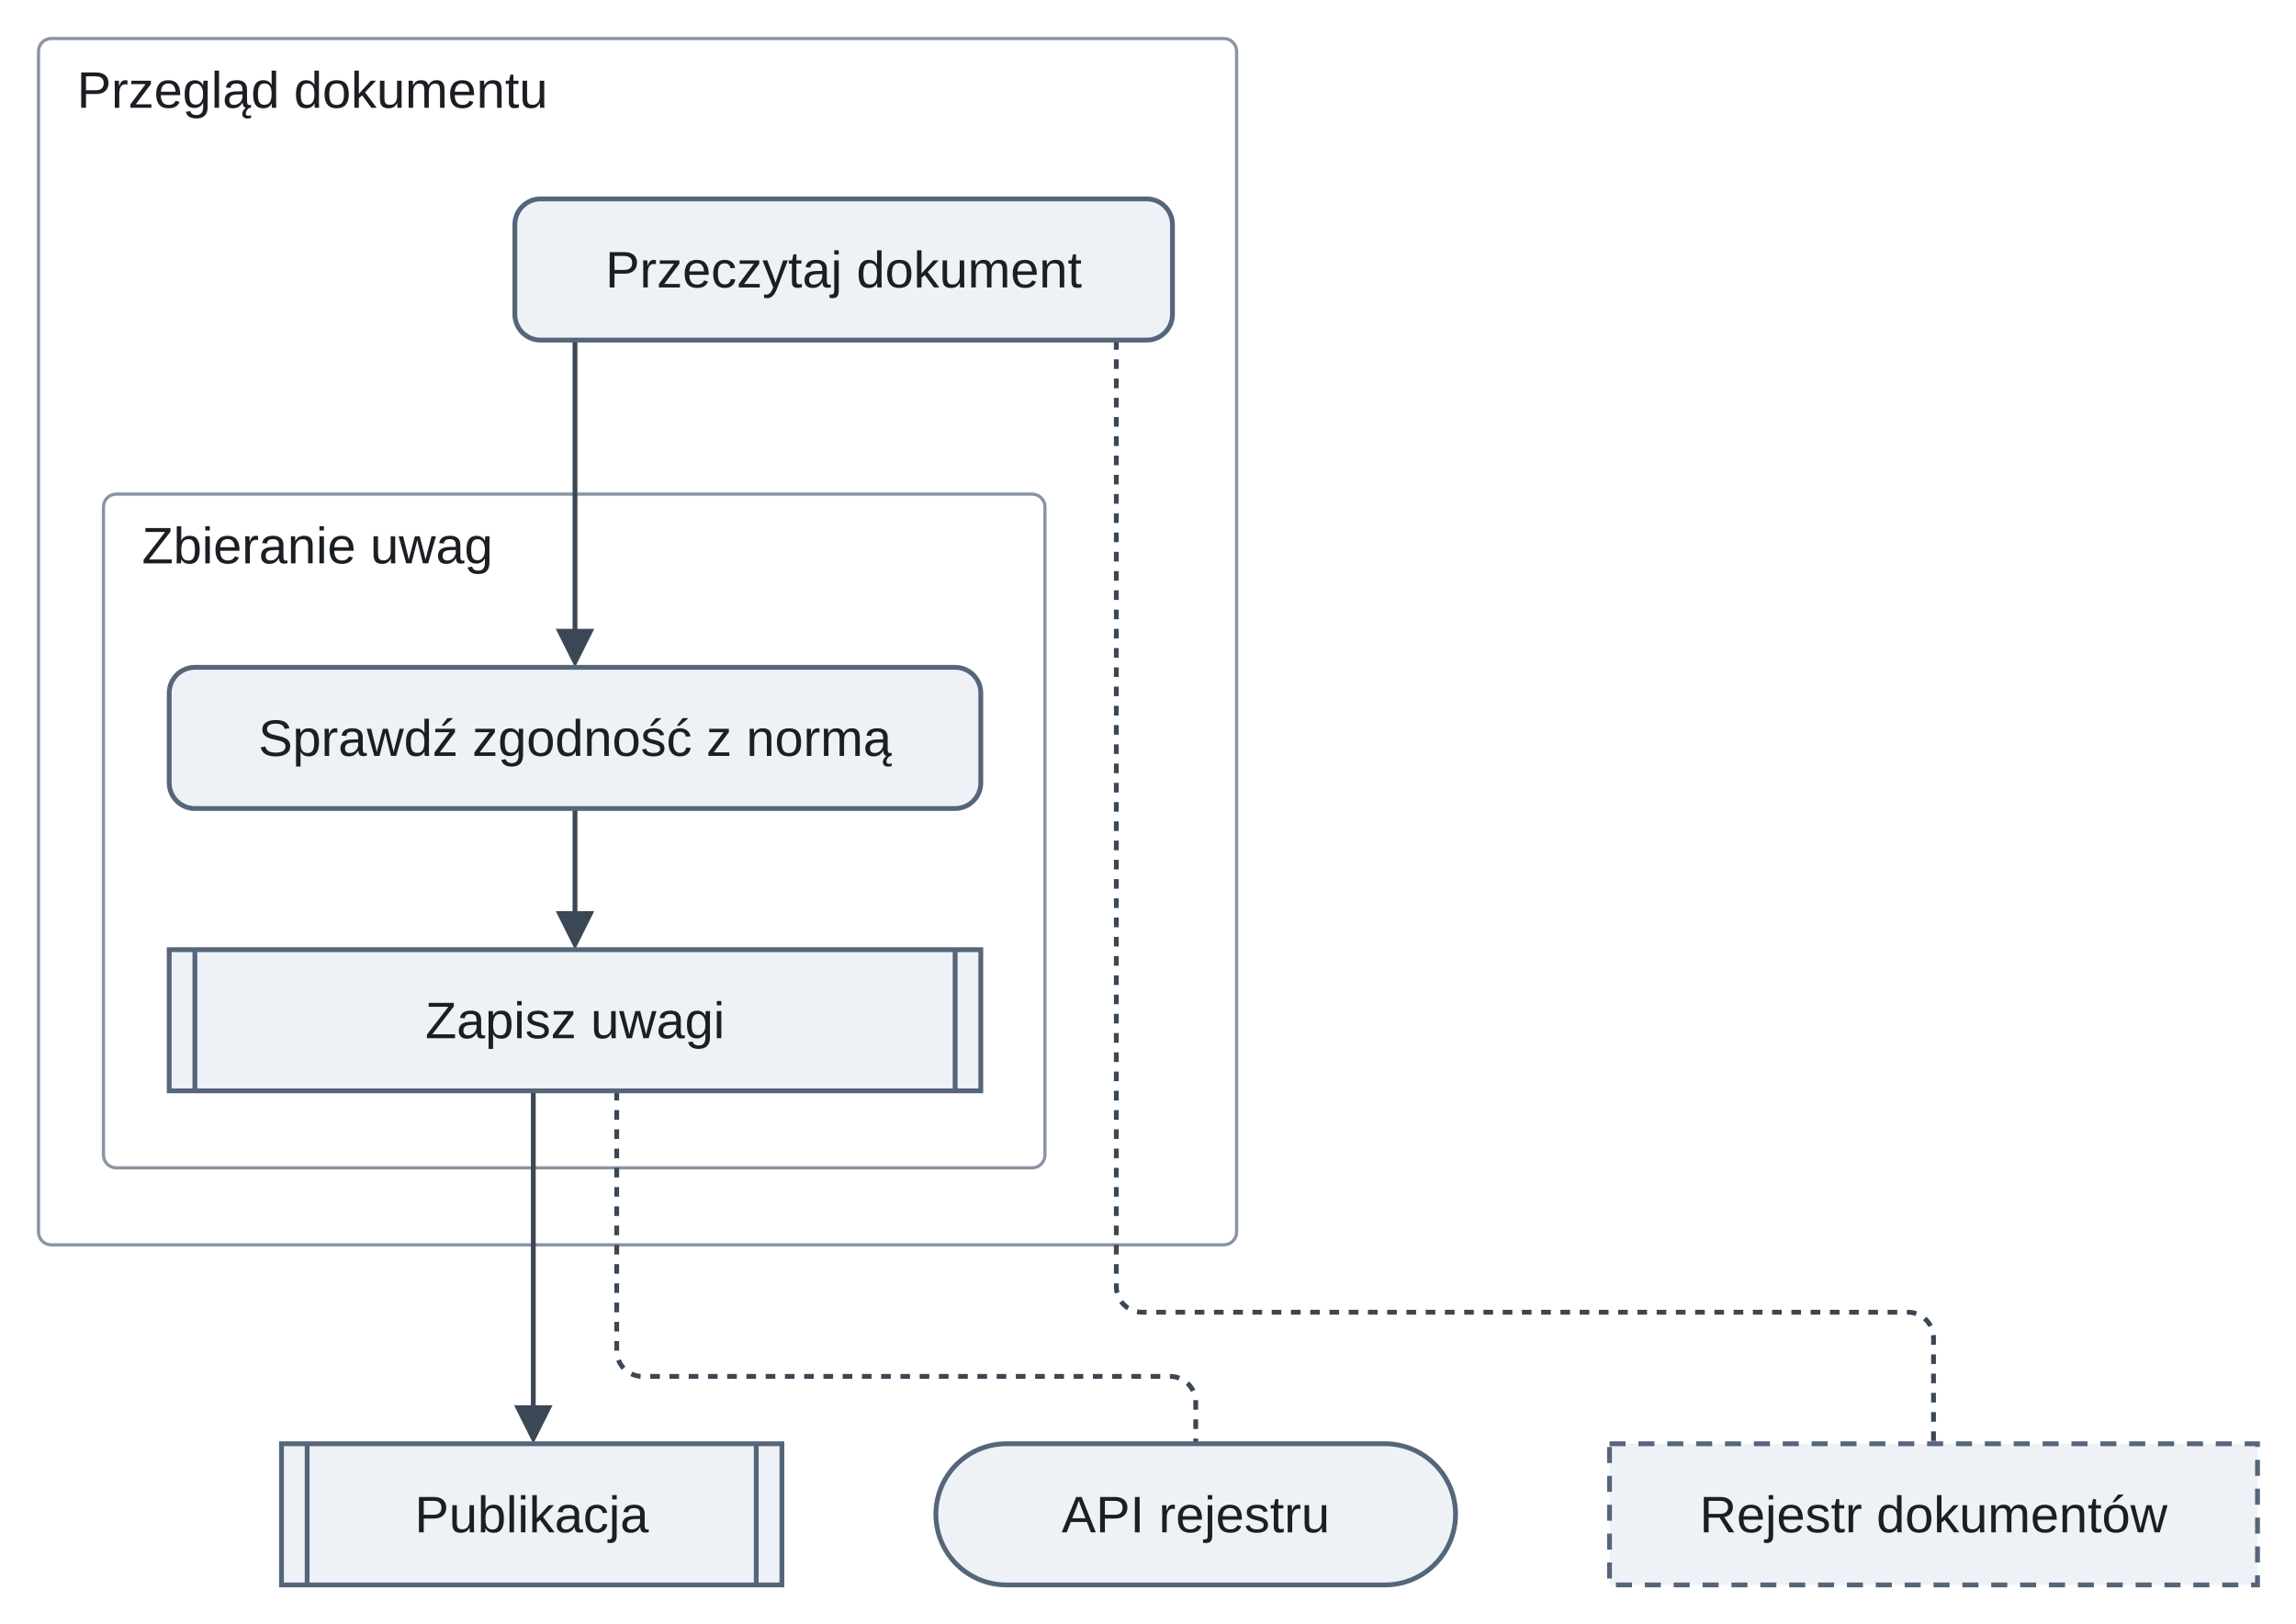
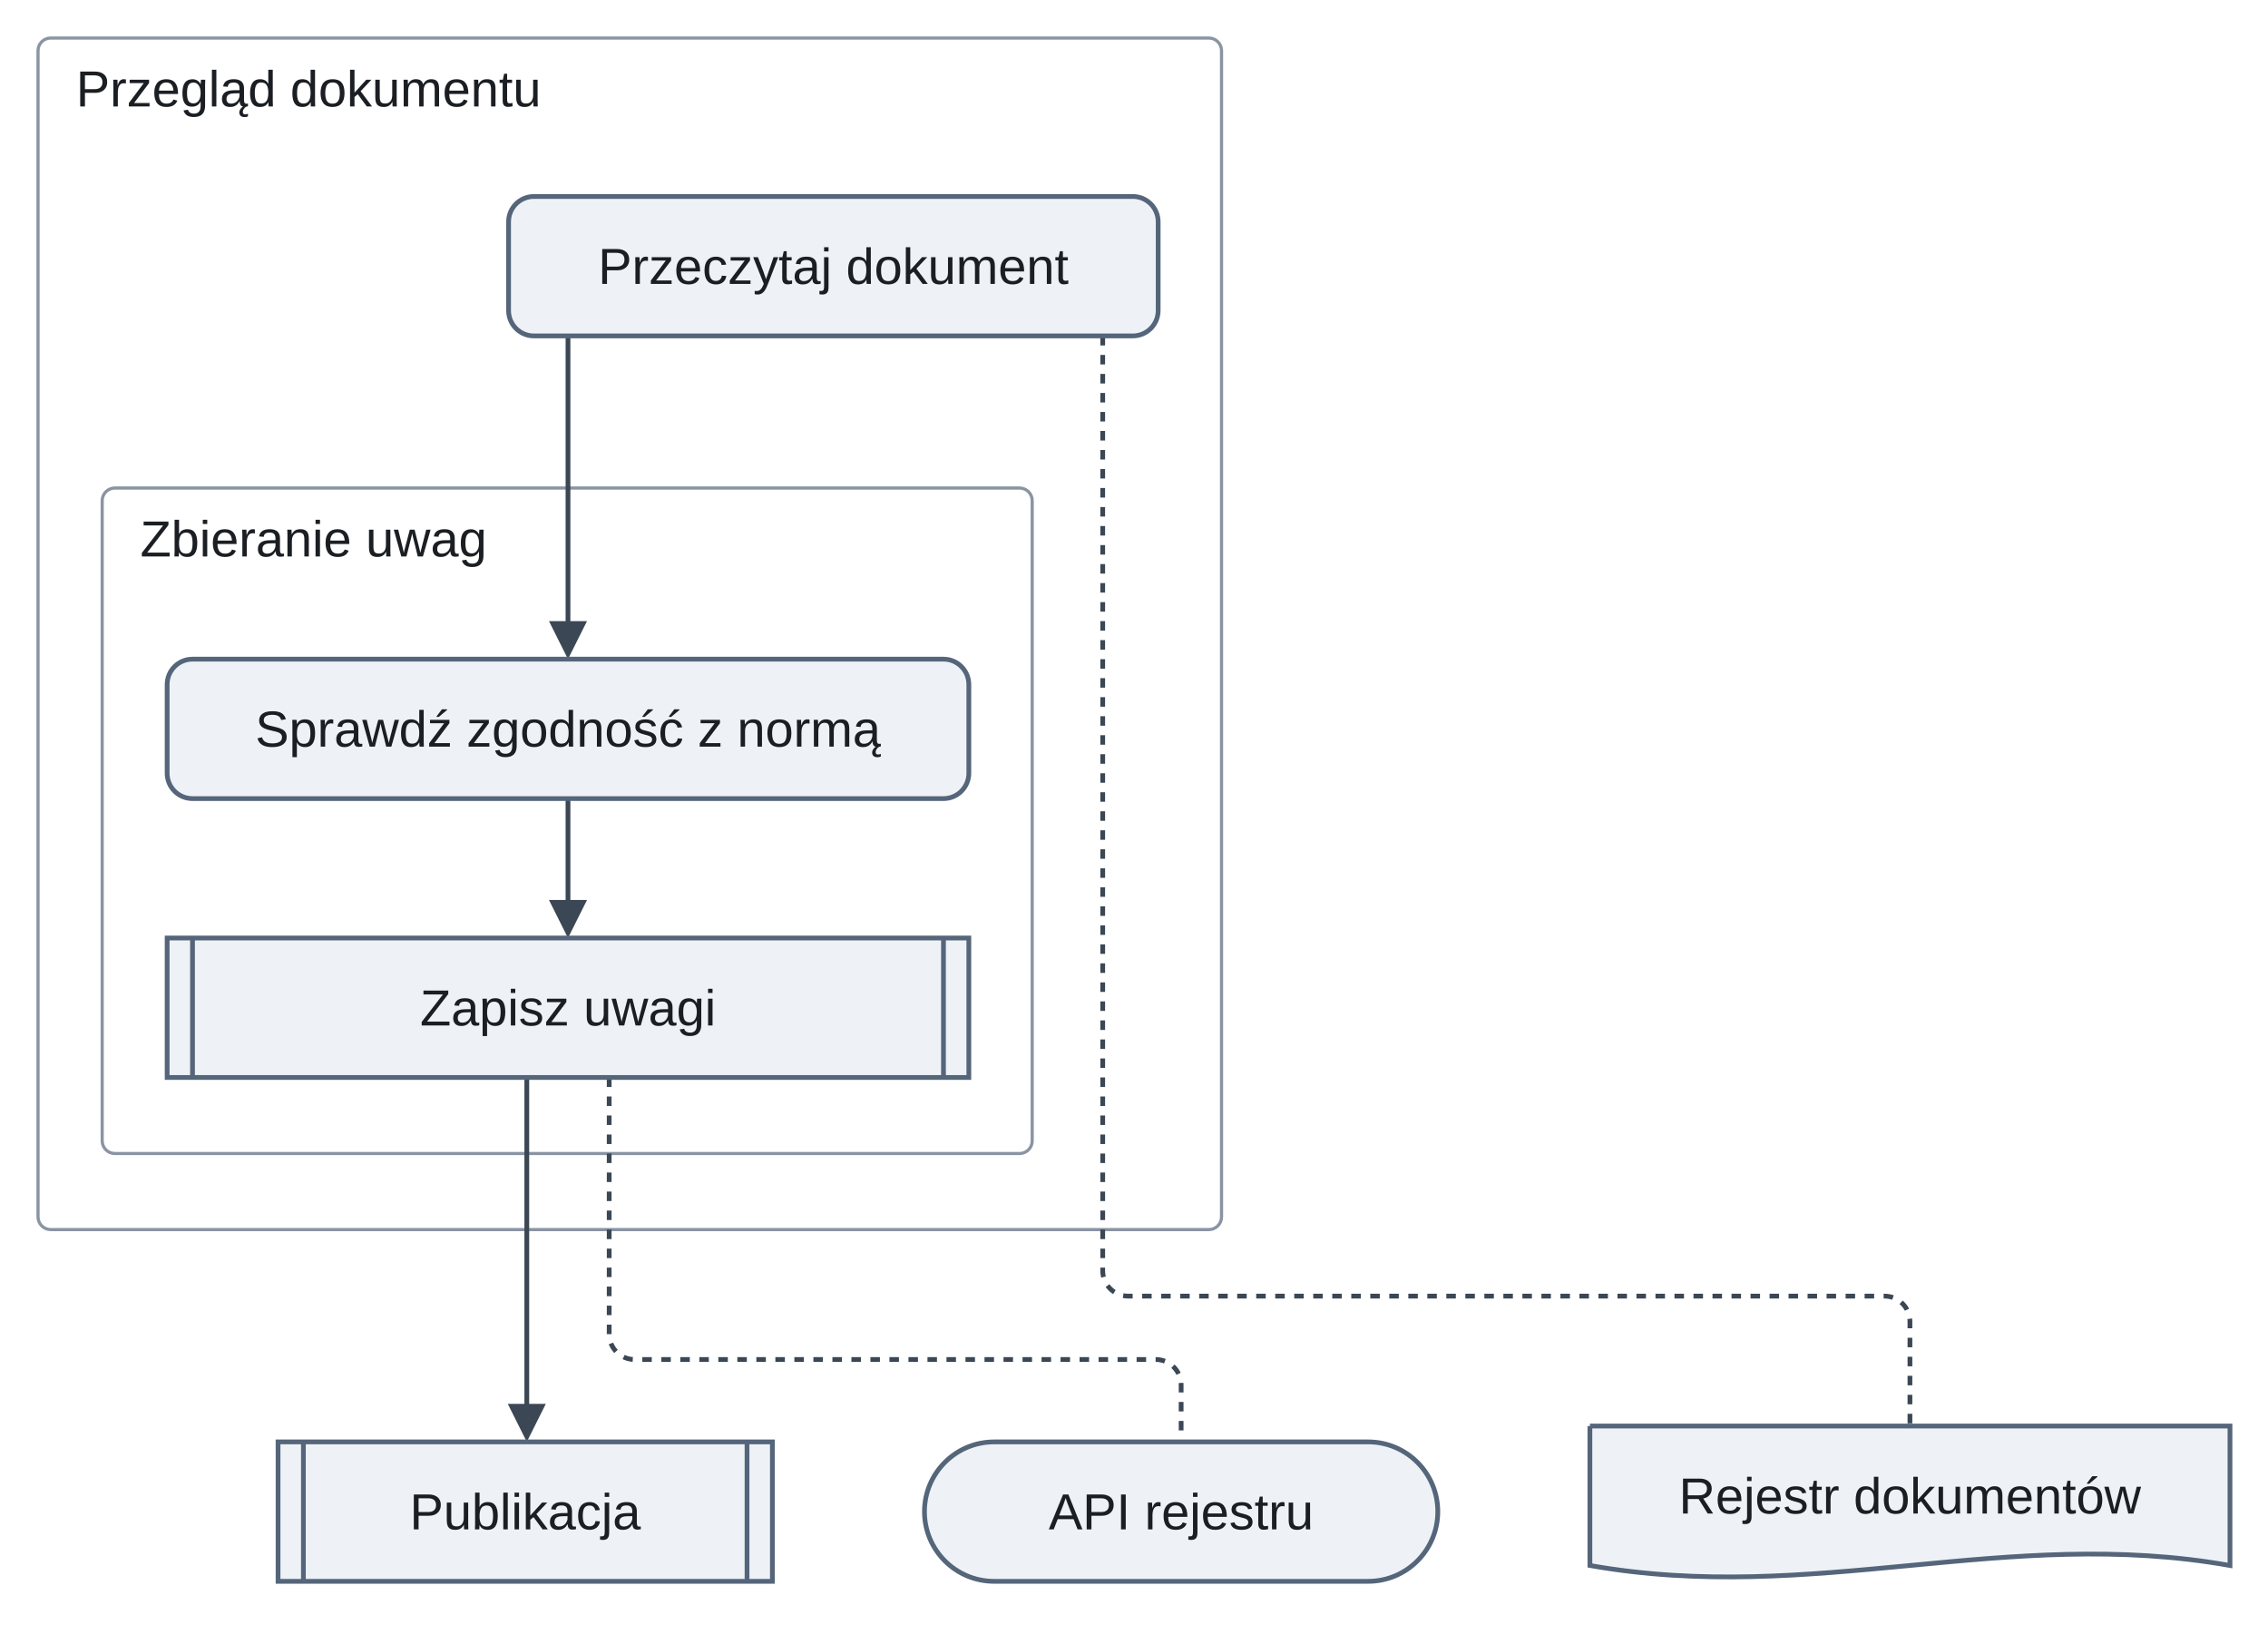
- <svg xmlns="http://www.w3.org/2000/svg" version="1.1" width="715.75" height="506" viewBox="-11.75 -12 715.75 506" role="img" font-family="Arimo, Arial, 'Liberation Sans', sans-serif" font-size="16">
+ <svg xmlns="http://www.w3.org/2000/svg" version="1.1" width="715.75" height="518.5" viewBox="-11.75 -12 715.75 518.5" role="img" font-family="Arimo, Arial, 'Liberation Sans', sans-serif" font-size="16">
  <defs>
-     <clipPath id="label-holes-09ba061a">
-       <path d="M-11.75 -12 L704 -12 L704 494 L-11.75 494 M8.25 6 L8.25 26 L163.01 26 L163.01 6 M28.5 148 L28.5 168 L145.9 168 L145.9 148" />
+     <clipPath id="label-holes-d53eef32">
+       <path d="M-11.75 -12 L704 -12 L704 506.5 L-11.75 506.5 M8.25 6 L8.25 26 L163.01 26 L163.01 6 M28.5 148 L28.5 168 L145.9 168 L145.9 148" />
    </clipPath>
  </defs>
  <g fill="none" stroke="#8a94a3" stroke-width="1">
-     <g clip-path="url(#label-holes-09ba061a)">
+     <g clip-path="url(#label-holes-d53eef32)">
      <rect x="0.25" y="0" width="373.5" height="376" rx="4" />
      <rect x="20.5" y="142" width="293.5" height="210" rx="4" />
    </g>
  </g>
  <g fill="none" stroke="#3b4754" stroke-width="1.5">
    <path d="M167.5 240 L167.5 275.6" />
    <path d="M167.5 94 L167.5 187.6" />
  </g>
  <path d="M336.25 94 L336.25 389 C336.25 393.4 339.85 397 344.25 397 L583 397 C587.4 397 591 400.6 591 405 L591 438" fill="none" stroke="#3b4754" stroke-width="1.5" stroke-dasharray="3 3" />
-   <path d="M154.5 328 L154.5 429.6" fill="none" stroke="#3b4754" stroke-width="1.5" />
-   <path d="M180.5 328 L180.5 409 C180.5 413.4 184.1 417 188.5 417 L353 417 C357.4 417 361 420.6 361 425 L361 438" fill="none" stroke="#3b4754" stroke-width="1.5" stroke-dasharray="3 3" />
+   <path d="M154.5 328 L154.5 434.6" fill="none" stroke="#3b4754" stroke-width="1.5" />
+   <path d="M180.5 328 L180.5 409 C180.5 413.4 184.1 417 188.5 417 L353 417 C357.4 417 361 420.6 361 425 L361 443" fill="none" stroke="#3b4754" stroke-width="1.5" stroke-dasharray="3 3" />
  <g fill="#3b4754">
    <polygon points="167.5,284 161.5,272 173.5,272" />
    <polygon points="167.5,196 161.5,184 173.5,184" />
-     <polygon points="154.5,438 148.5,426 160.5,426" />
+     <polygon points="154.5,443 148.5,431 160.5,431" />
  </g>
  <g fill="#eef2f7" stroke="#55657a" stroke-width="1.5">
    <rect x="148.75" y="50" width="205" height="44" rx="8" />
    <rect x="41" y="196" width="253" height="44" rx="8" />
    <rect x="41" y="284" width="253" height="44" />
    <line x1="49" y1="284" x2="49" y2="328" />
    <line x1="286" y1="284" x2="286" y2="328" />
-     <rect x="76" y="438" width="156" height="44" />
-     <line x1="84" y1="438" x2="84" y2="482" />
-     <line x1="224" y1="438" x2="224" y2="482" />
-     <rect x="280" y="438" width="162" height="44" rx="22" />
+     <rect x="76" y="443" width="156" height="44" />
+     <line x1="84" y1="443" x2="84" y2="487" />
+     <line x1="224" y1="443" x2="224" y2="487" />
+     <rect x="280" y="443" width="162" height="44" rx="22" />
+     <path d="M490 438 L692 438 L692 482 C621.3 469.5 560.7 494.5 490 482 L490 438" />
  </g>
-   <rect x="490" y="438" width="202" height="44" fill="#eef2f7" stroke="#55657a" stroke-width="1.5" stroke-dasharray="5 4" />
  <g fill="#1b1f24" text-anchor="middle">
    <text x="85.63" y="21.6">Przegląd dokumentu</text>
    <text x="251.25" y="77.6">Przeczytaj dokument</text>
    <text x="87.2" y="163.6">Zbieranie uwag</text>
    <text x="167.5" y="223.6">Sprawdź zgodność z normą</text>
    <text x="167.5" y="311.6">Zapisz uwagi</text>
-     <text x="154" y="465.6">Publikacja</text>
-     <text x="361" y="465.6">API rejestru</text>
+     <text x="154" y="470.6">Publikacja</text>
+     <text x="361" y="470.6">API rejestru</text>
    <text x="591" y="465.6">Rejestr dokumentów</text>
  </g>
</svg>
